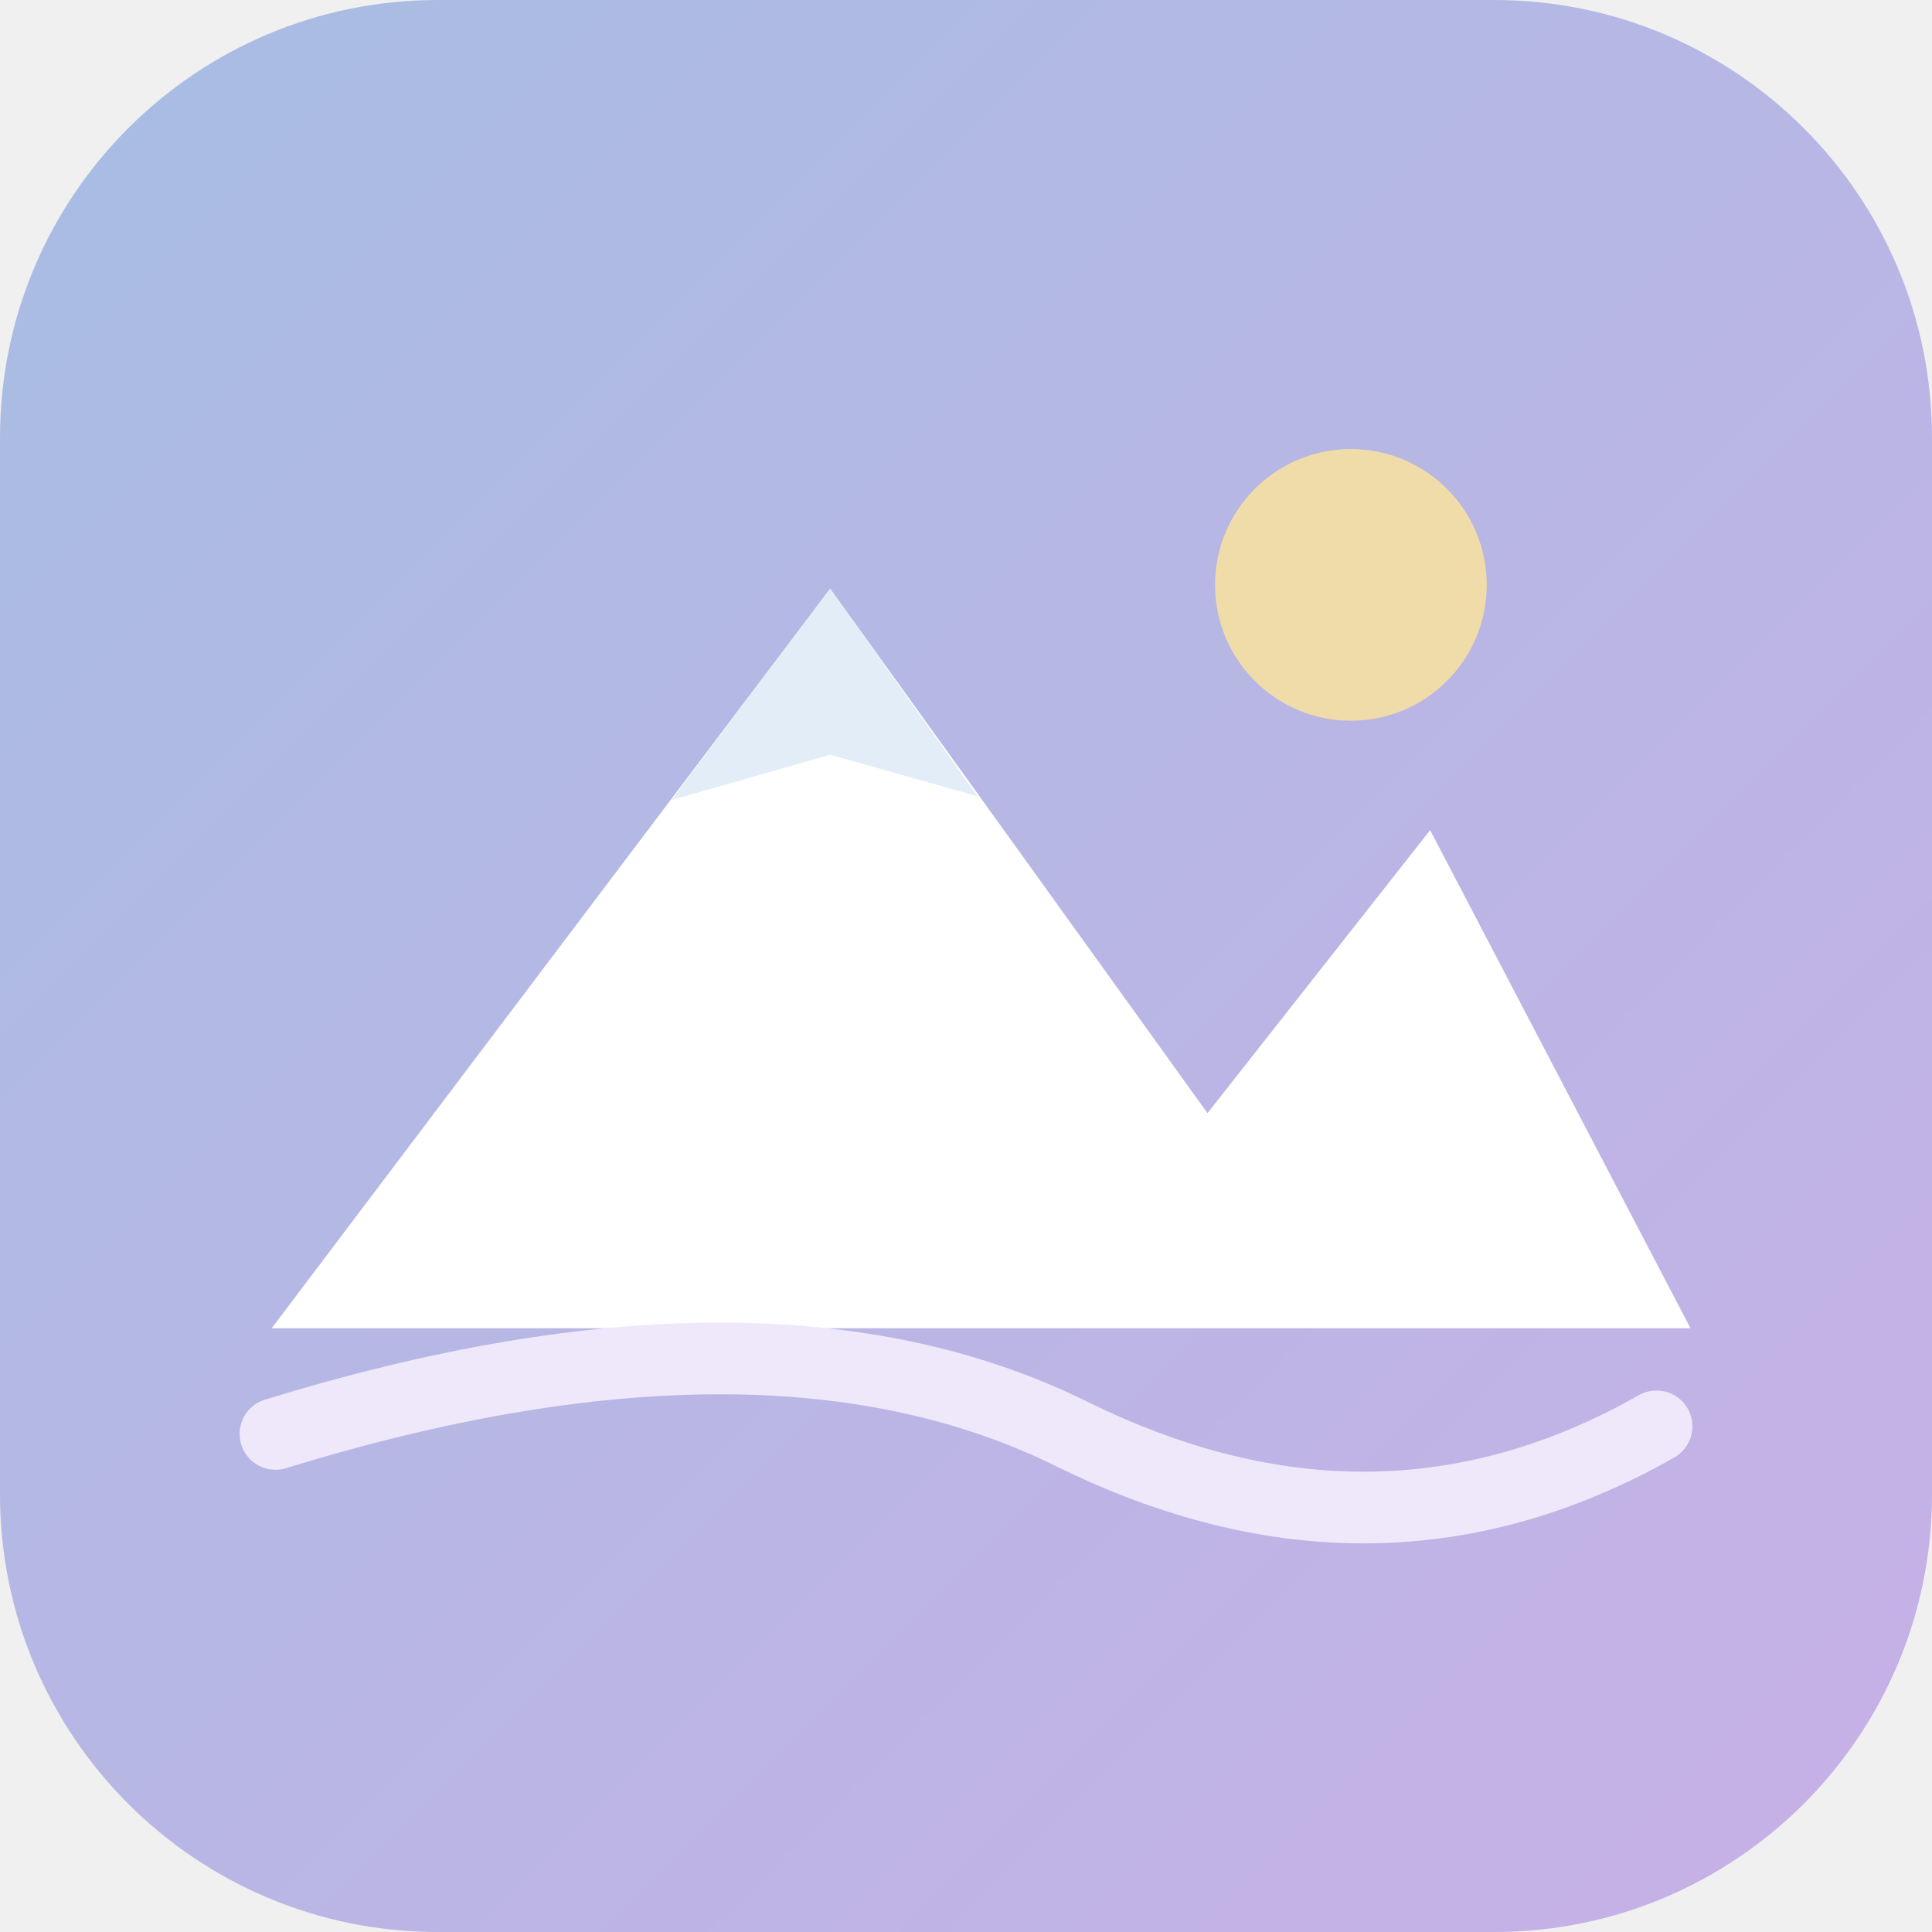
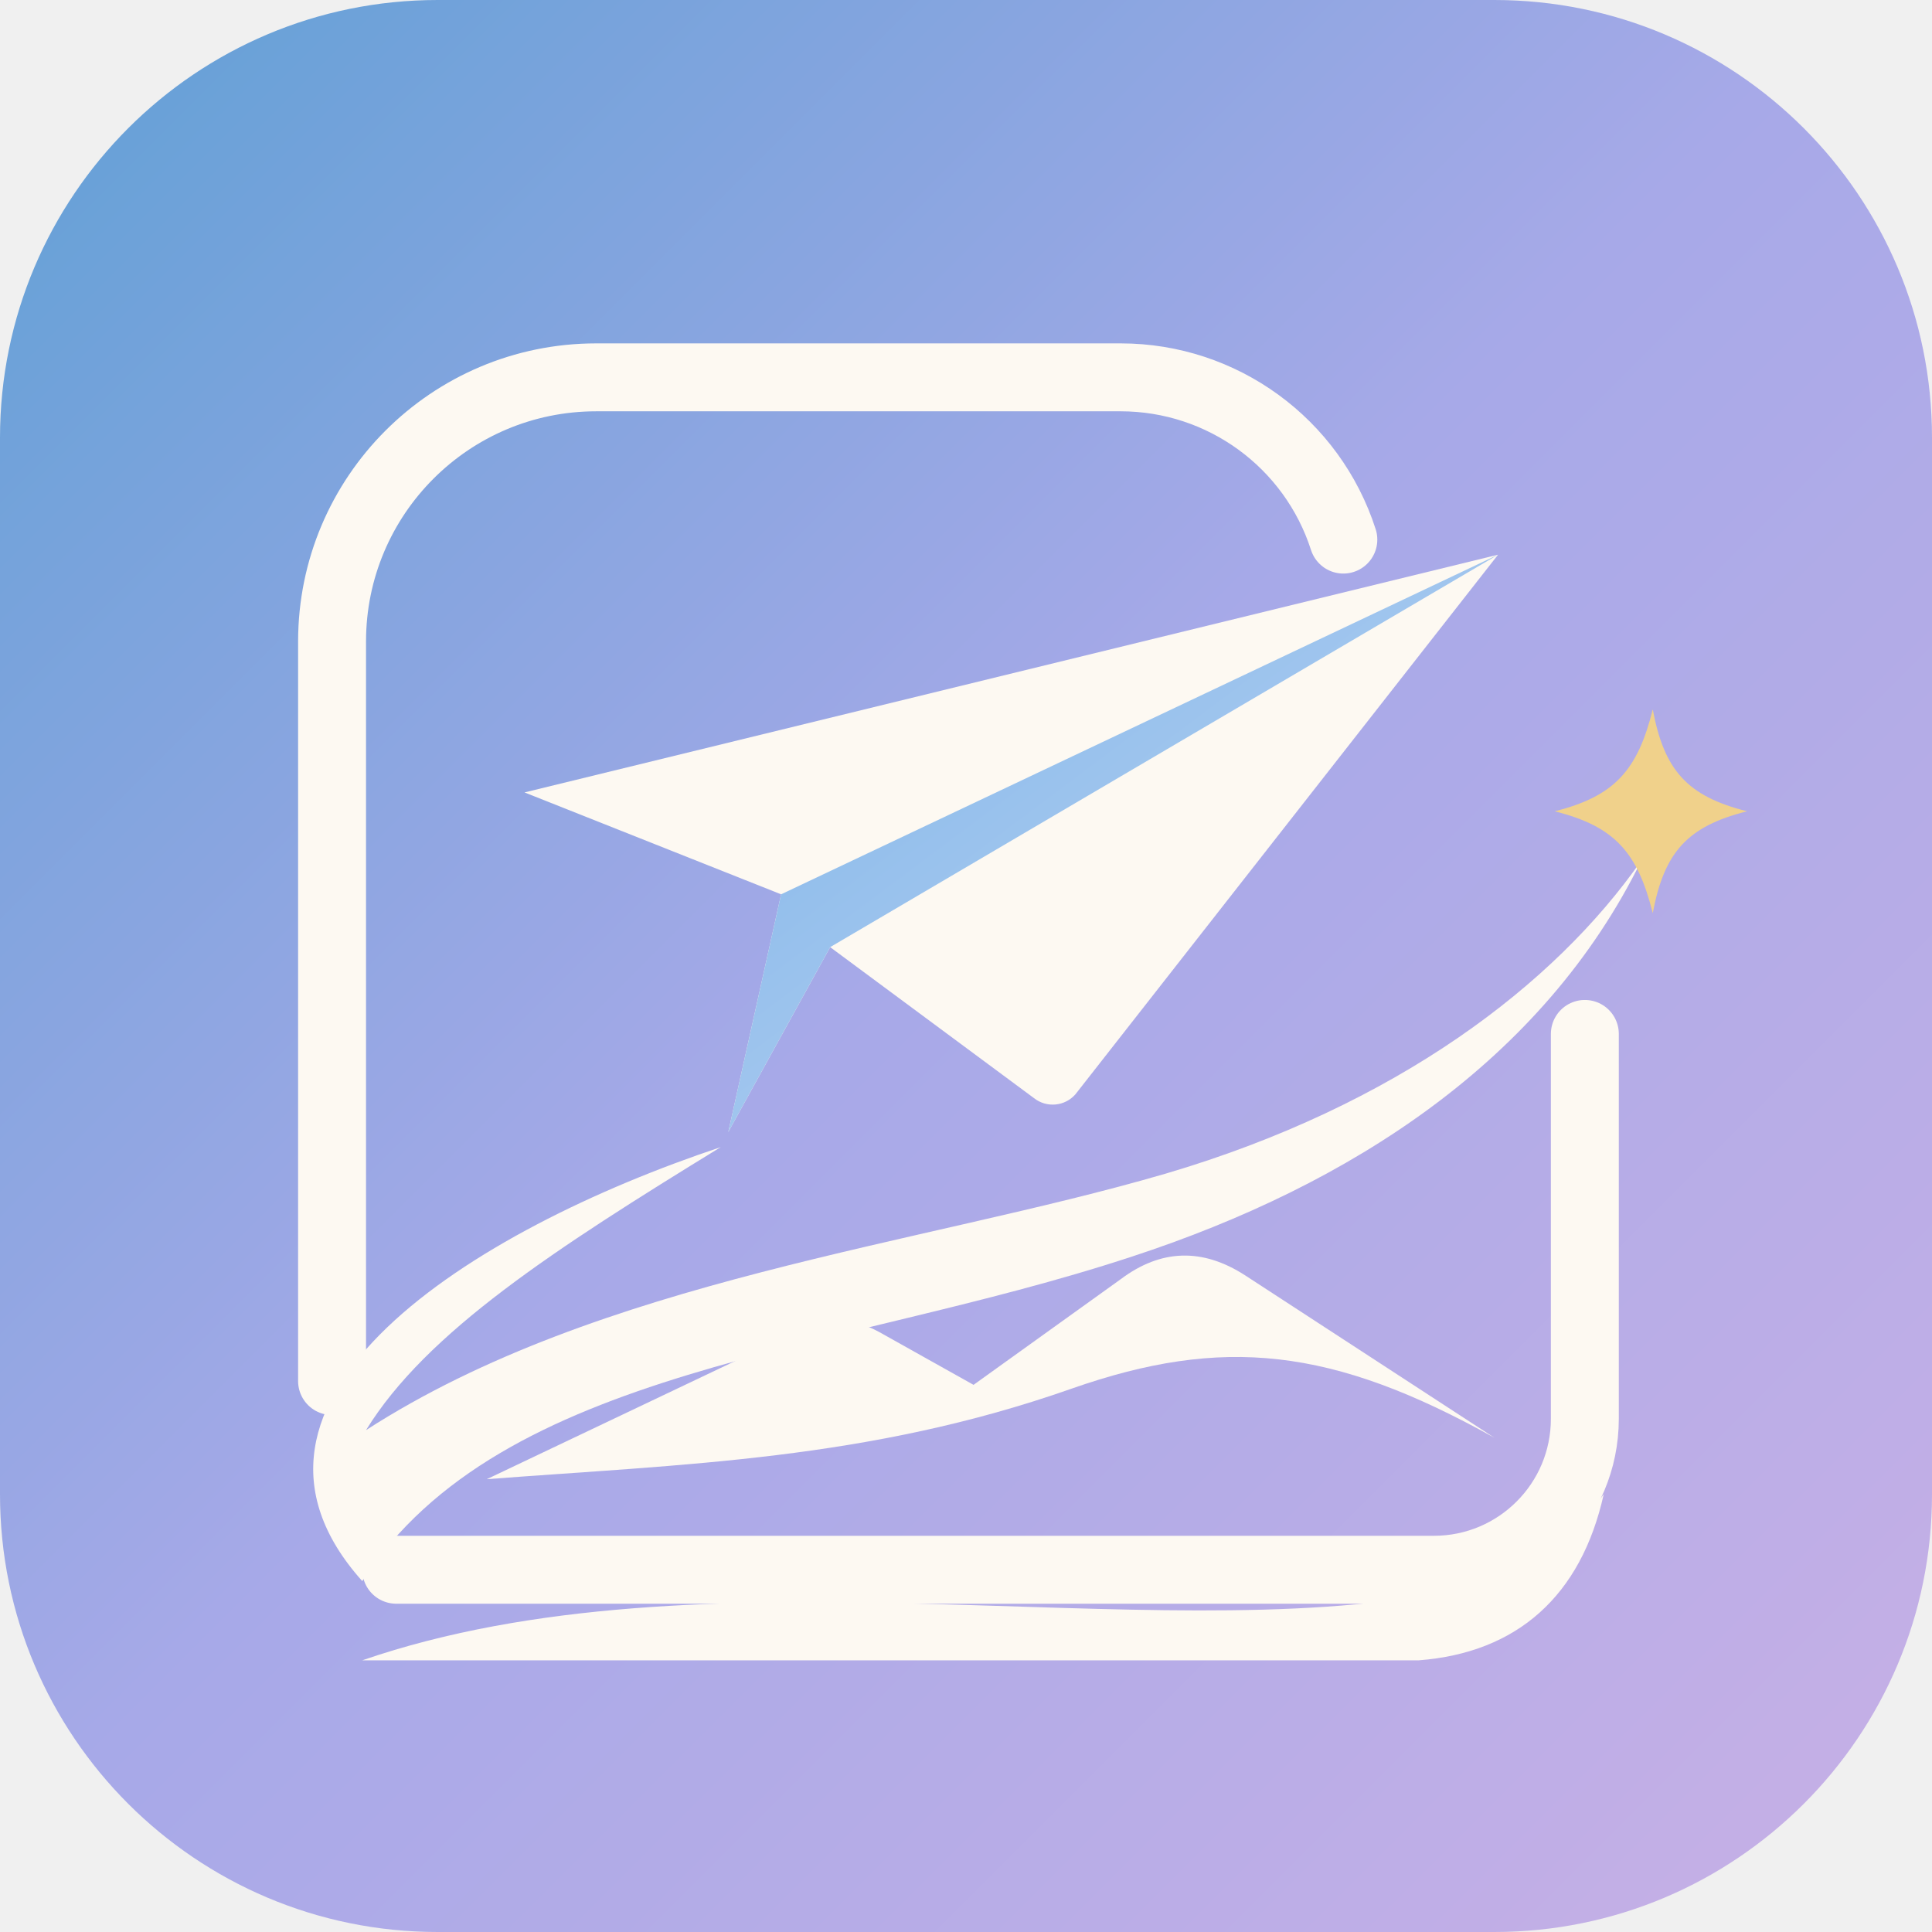
<svg xmlns="http://www.w3.org/2000/svg" width="512" height="512" viewBox="0 0 512 512">
  <defs>
-     <linearGradient id="sky" x2="1" y2="1">
-       <stop stop-color="#a7bde3" />
+     <linearGradient id="sky" x1="0" y1="0" x2="1" y2="1">
+       <stop stop-color="#5fa0d5" />
+       <stop offset=".48" stop-color="#a7a9e8" />
      <stop offset="1" stop-color="#c8b0e6" />
+     </linearGradient>
+     <linearGradient id="fold" x1="0" y1="0" x2="1" y2="1">
+       <stop stop-color="#7cb3e8" />
+       <stop offset="1" stop-color="#c5d8f4" />
    </linearGradient>
  </defs>
  <rect width="512" height="512" rx="116" fill="url(#sky)" />
-   <circle cx="358" cy="155" r="36" fill="#f0dca8" />
-   <path d="M72 352 220 156l100 139 59-75 69 132Z" fill="#fff" />
-   <path d="m220 156-42 56 42-12 39 11Z" fill="#e2edf8" />
-   <path d="M73 380q130-40 211 0t155-2" fill="none" stroke="#eee8fa" stroke-width="19" stroke-linecap="round" />
+   <path d="M88 366V170a70 70 0 0 1 70-70h139a62 62 0 0 1 59 43M420 274v102a40 40 0 0 1-40 40H105" fill="none" stroke="#fdf9f2" stroke-width="18" stroke-linecap="round" />
+   <path d="M139 210 397 147 285 290a8 8 0 0 1-11 1l-54-40-27 49 14-63Z" fill="#fdf9f2" />
+   <path d="m207 237 190-90-177 104-27 49Z" fill="url(#fold)" />
+   <path d="M96 419C53 371 125 326 191 304c-44 27-78 49-94 75 62-40 147-49 212-68 61-18 103-50 126-83-26 53-77 86-135 105-79 26-167 29-204 86Z" fill="#fdf9f2" />
+   <path d="m129 392 82-39q11-6 22 0l25 14 39-28q16-12 33-1l66 43c-43-24-72-27-112-13-54 19-103 20-155 24Z" fill="#fdf9f2" />
+   <path d="M96 440c90-31 209-3 286-18 20-4 33-12 43-26-6 27-23 42-49 44Z" fill="#fdf9f2" />
+   <path d="M438 188c3 16 9 23 25 27-16 4-22 11-25 27-4-16-10-23-26-27 16-4 22-11 26-27Z" fill="#f0d18b" />
</svg>
